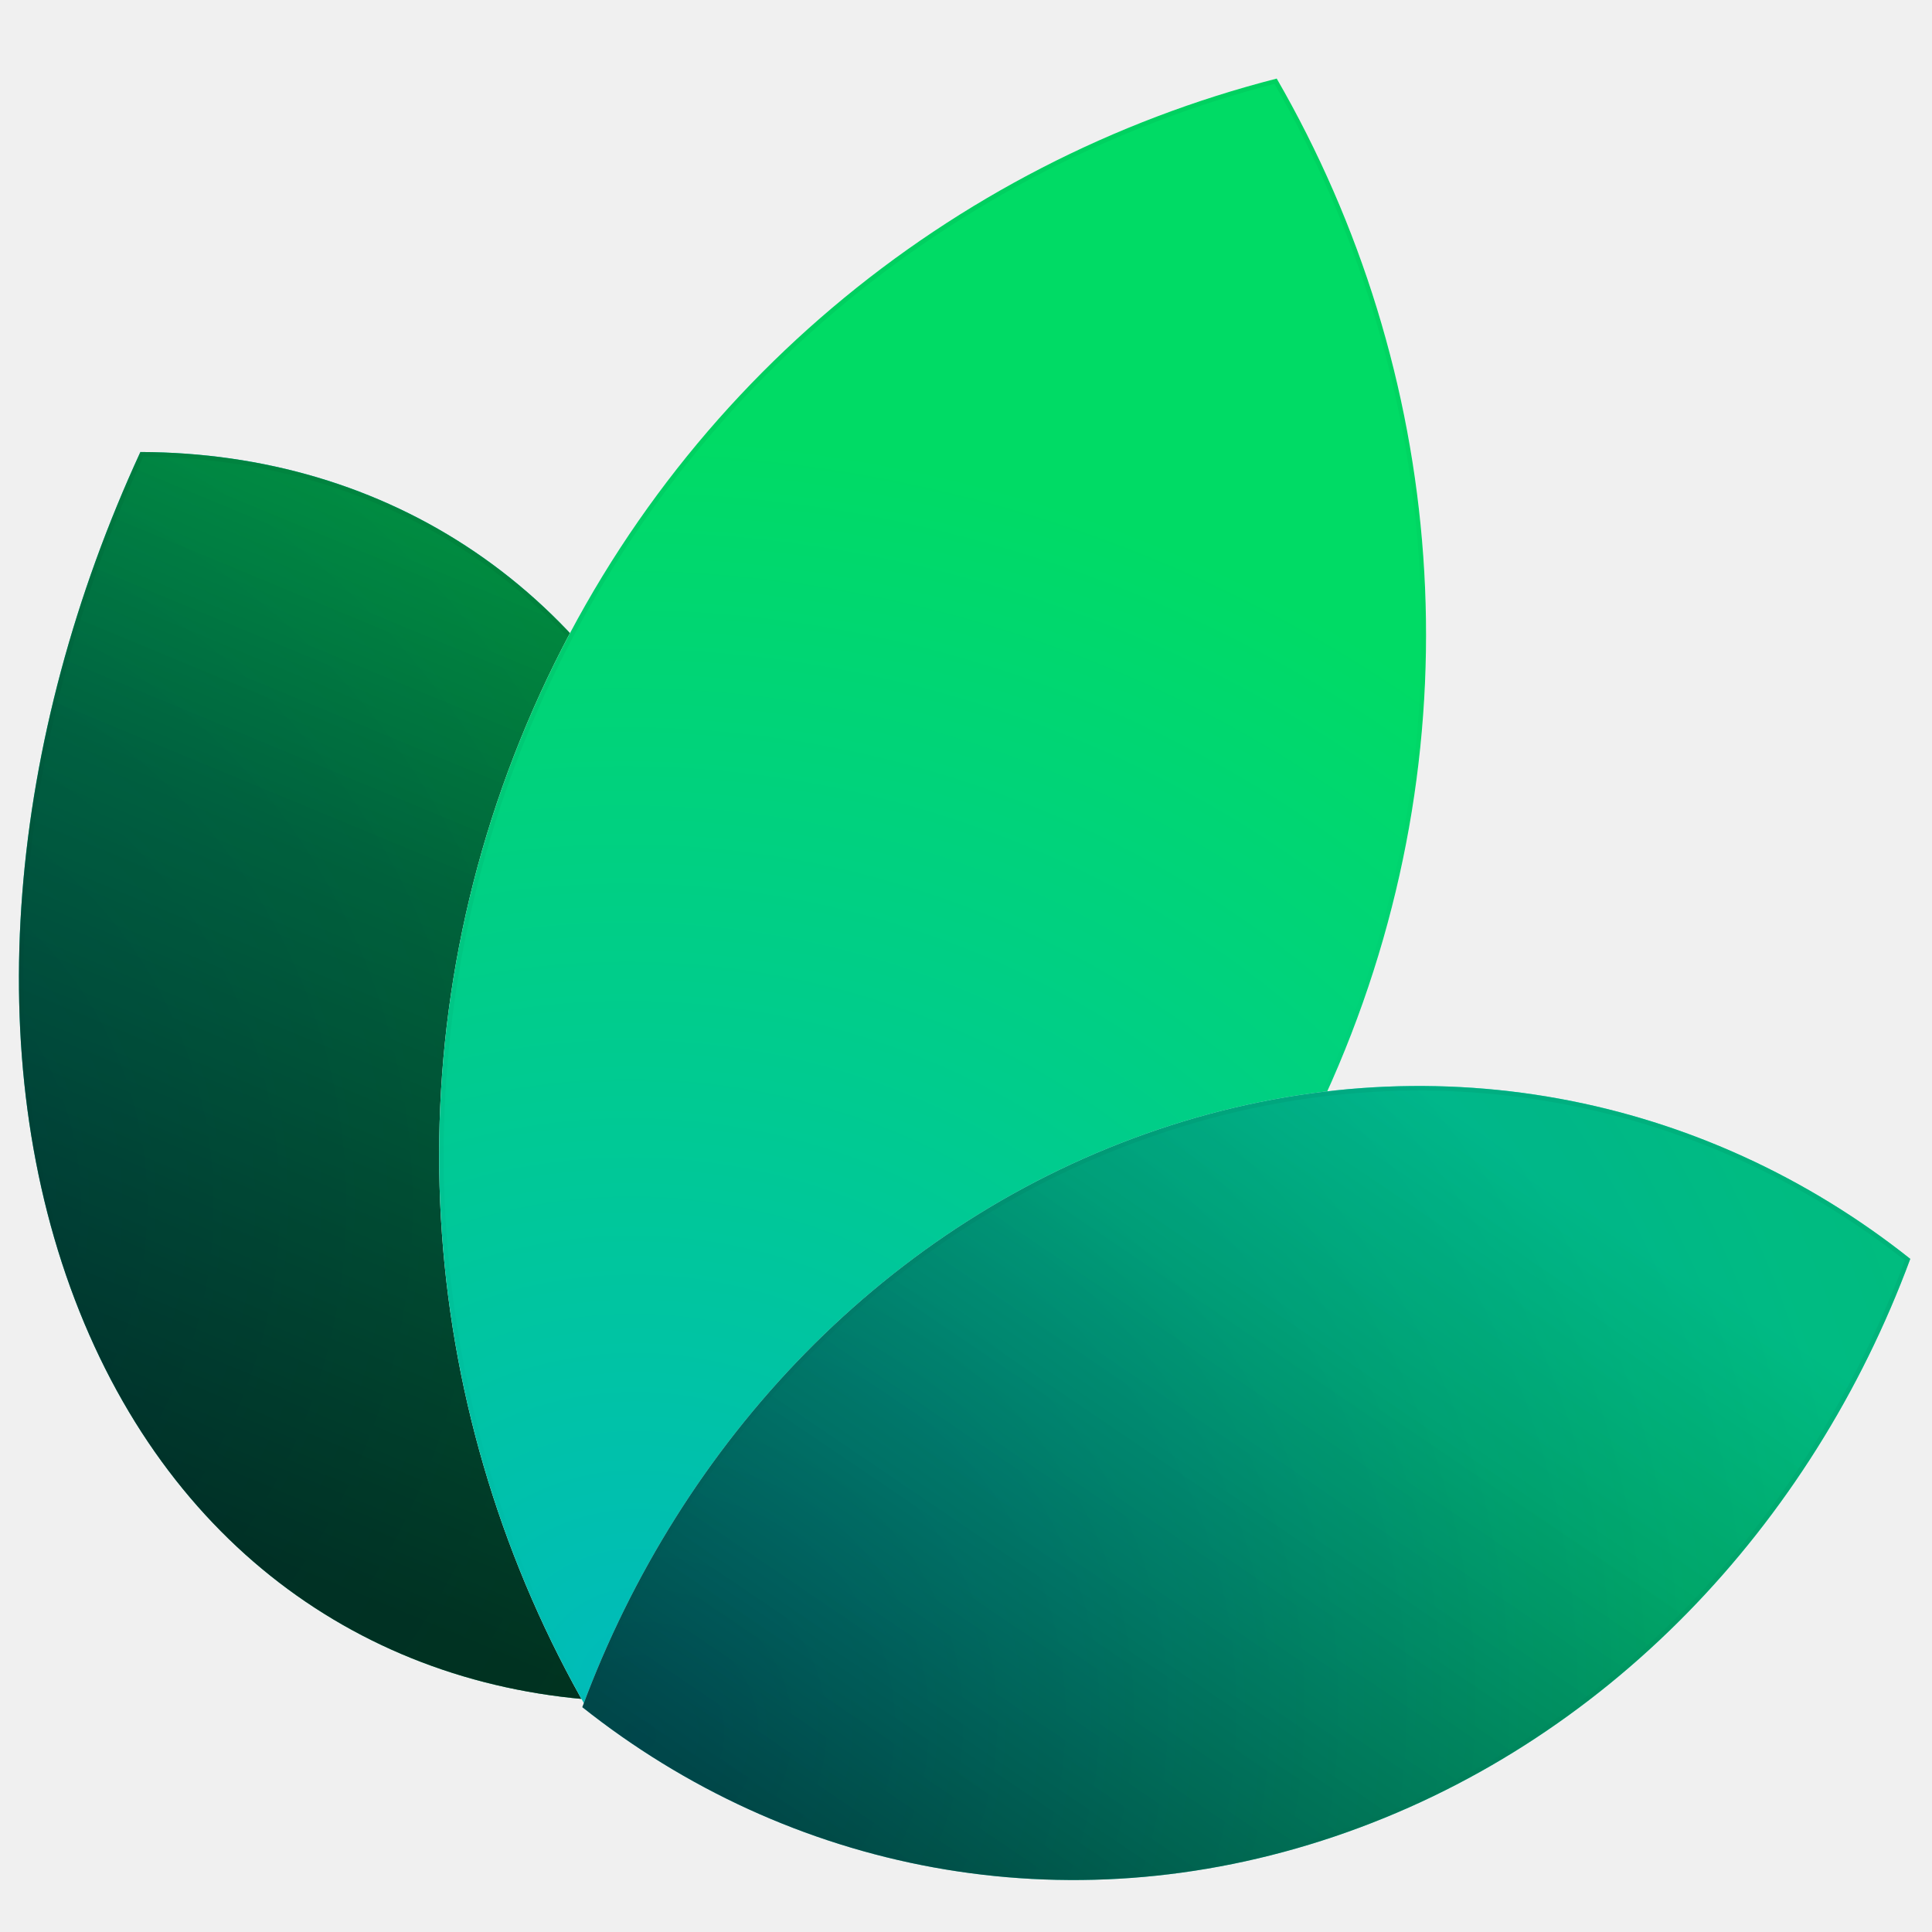
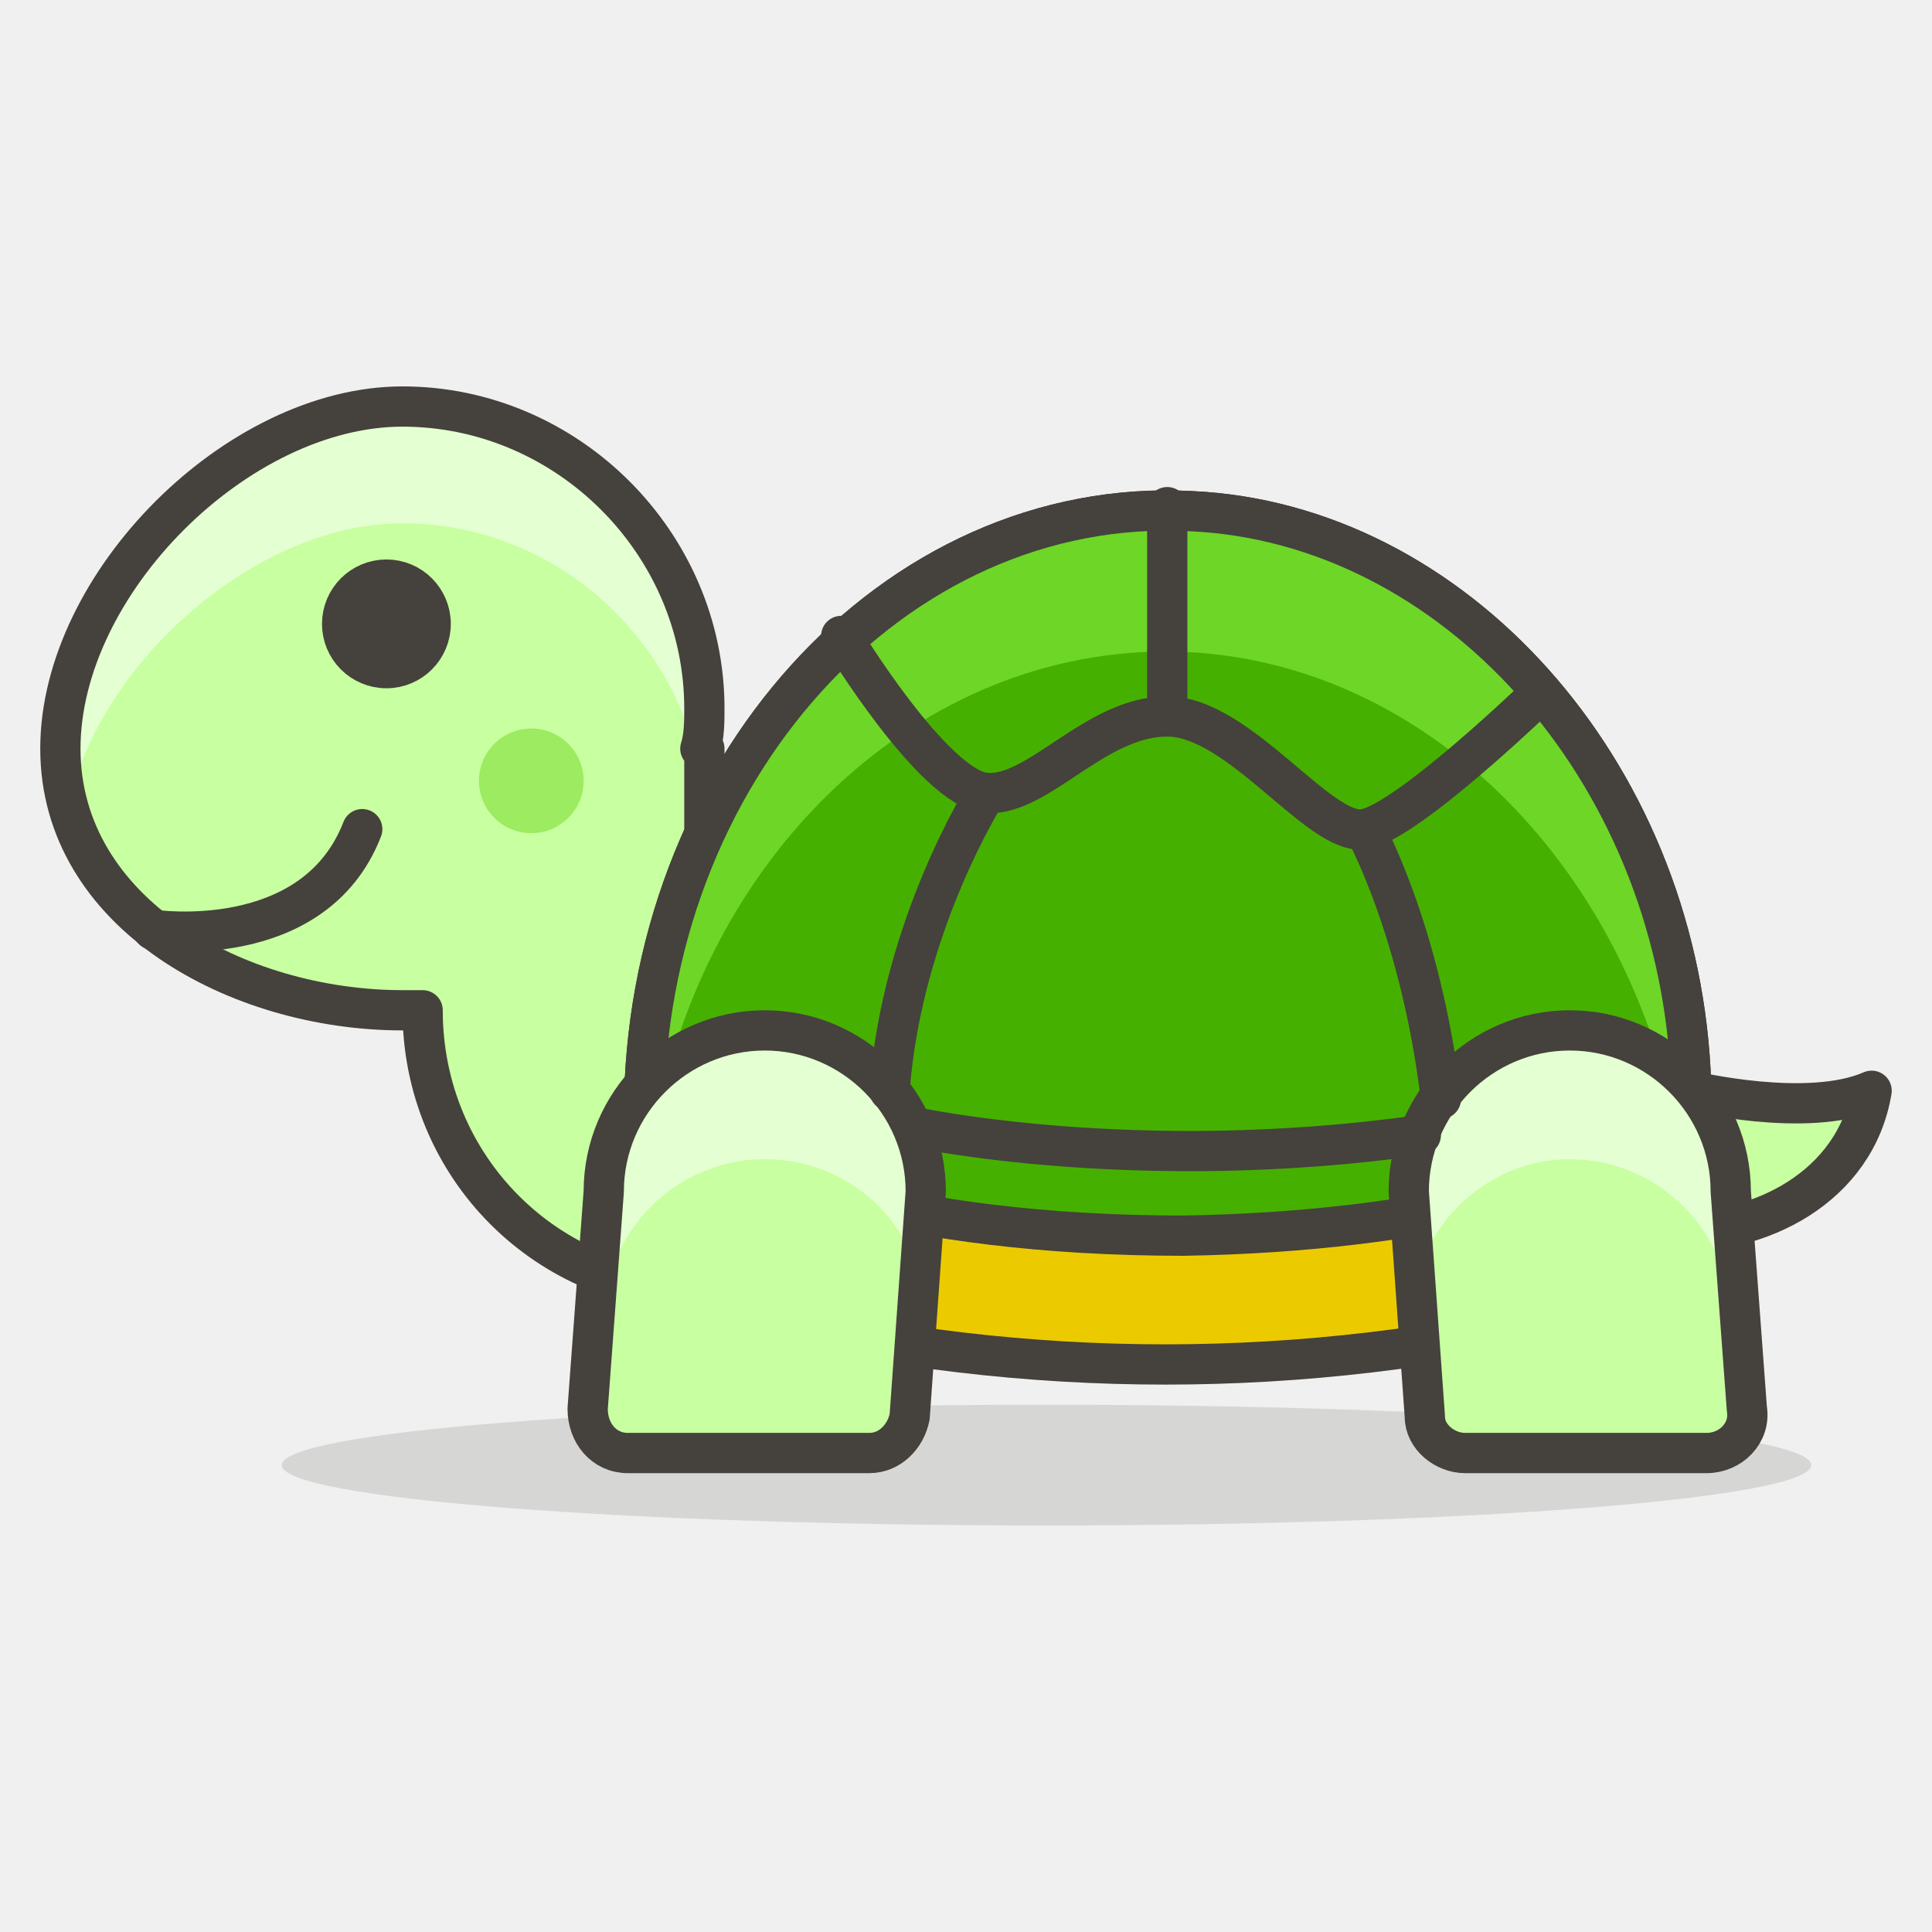
- <svg xmlns="http://www.w3.org/2000/svg" width="24" height="24" viewBox="0 0 24 24" fill="none">
-   <path d="M7.953 21.139C4.896 21.13 2.255 19.458 0.987 16.29C-0.28 13.121 0.109 9.163 1.744 5.615C4.801 5.624 7.442 7.296 8.71 10.465C9.977 13.633 9.588 17.591 7.953 21.139Z" fill="white" />
-   <path d="M7.953 21.139C4.896 21.13 2.255 19.458 0.987 16.29C-0.28 13.121 0.109 9.163 1.744 5.615C4.801 5.624 7.442 7.296 8.71 10.465C9.977 13.633 9.588 17.591 7.953 21.139Z" fill="url(#paint0_radial_101_2703)" />
-   <path d="M7.953 21.139C4.896 21.13 2.255 19.458 0.987 16.29C-0.28 13.121 0.109 9.163 1.744 5.615C4.801 5.624 7.442 7.296 8.71 10.465C9.977 13.633 9.588 17.591 7.953 21.139Z" fill="black" fill-opacity="0.5" style="mix-blend-mode:hard-light" />
-   <path d="M7.953 21.139C4.896 21.13 2.255 19.458 0.987 16.29C-0.28 13.121 0.109 9.163 1.744 5.615C4.801 5.624 7.442 7.296 8.71 10.465C9.977 13.633 9.588 17.591 7.953 21.139Z" fill="url(#paint1_linear_101_2703)" fill-opacity="0.5" style="mix-blend-mode:hard-light" />
-   <path d="M8.684 10.476C9.945 13.63 9.561 17.572 7.935 21.111C4.897 21.096 2.274 19.431 1.013 16.279C-0.248 13.124 0.136 9.182 1.762 5.643C4.8 5.659 7.423 7.324 8.684 10.476Z" stroke="url(#paint2_linear_101_2703)" stroke-opacity="0.05" stroke-width="0.056" />
-   <path d="M7.31 21.257C11.354 20.221 14.884 17.375 16.628 13.236C18.373 9.097 17.945 4.587 15.86 0.976C11.816 2.012 8.287 4.858 6.542 8.998C4.797 13.137 5.225 17.646 7.31 21.257Z" fill="white" />
-   <path d="M7.31 21.257C11.354 20.221 14.884 17.375 16.628 13.236C18.373 9.097 17.945 4.587 15.86 0.976C11.816 2.012 8.287 4.858 6.542 8.998C4.797 13.137 5.225 17.646 7.31 21.257Z" fill="url(#paint3_radial_101_2703)" />
-   <path d="M16.603 13.225C14.864 17.349 11.351 20.187 7.324 21.225C5.253 17.624 4.829 13.132 6.568 9.009C8.306 4.885 11.819 2.047 15.846 1.009C17.918 4.61 18.341 9.101 16.603 13.225Z" stroke="url(#paint4_linear_101_2703)" stroke-opacity="0.05" stroke-width="0.056" />
-   <path d="M7.234 21.207C9.789 23.237 13.21 23.951 16.577 22.814C19.944 21.677 22.506 18.945 23.73 15.638C21.175 13.608 17.754 12.894 14.387 14.031C11.02 15.168 8.458 17.901 7.234 21.207Z" fill="white" />
-   <path d="M7.234 21.207C9.789 23.237 13.21 23.951 16.577 22.814C19.944 21.677 22.506 18.945 23.73 15.638C21.175 13.608 17.754 12.894 14.387 14.031C11.02 15.168 8.458 17.901 7.234 21.207Z" fill="url(#paint5_radial_101_2703)" />
-   <path d="M7.234 21.207C9.789 23.237 13.21 23.951 16.577 22.814C19.944 21.677 22.506 18.945 23.73 15.638C21.175 13.608 17.754 12.894 14.387 14.031C11.02 15.168 8.458 17.901 7.234 21.207Z" fill="black" fill-opacity="0.2" style="mix-blend-mode:hard-light" />
-   <path d="M7.234 21.207C9.789 23.237 13.21 23.951 16.577 22.814C19.944 21.677 22.506 18.945 23.73 15.638C21.175 13.608 17.754 12.894 14.387 14.031C11.02 15.168 8.458 17.901 7.234 21.207Z" fill="url(#paint6_linear_101_2703)" fill-opacity="0.5" style="mix-blend-mode:hard-light" />
-   <path d="M16.568 22.787C13.218 23.918 9.814 23.212 7.267 21.198C8.492 17.907 11.044 15.189 14.396 14.058C17.747 12.927 21.15 13.633 23.697 15.648C22.472 18.938 19.92 21.656 16.568 22.787Z" stroke="url(#paint7_linear_101_2703)" stroke-opacity="0.05" stroke-width="0.056" />
-   <defs>
-     <radialGradient id="paint0_radial_101_2703" cx="0" cy="0" r="1" gradientUnits="userSpaceOnUse" gradientTransform="translate(-3.00503 15.023) rotate(-10.029) scale(17.9572 17.784)">
-       <stop stop-color="#00B0BB" />
-       <stop offset="1" stop-color="#00DB65" />
-     </radialGradient>
-     <linearGradient id="paint1_linear_101_2703" x1="7.39" y1="4.813" x2="1.63" y2="18.689" gradientUnits="userSpaceOnUse">
-       <stop stop-color="#18E299" />
-       <stop offset="1" />
-     </linearGradient>
-     <linearGradient id="paint2_linear_101_2703" x1="7.948" y1="8.016" x2="1.761" y2="18.746" gradientUnits="userSpaceOnUse">
-       <stop />
-       <stop offset="1" stop-opacity="0" />
-     </linearGradient>
-     <radialGradient id="paint3_radial_101_2703" cx="0" cy="0" r="1" gradientUnits="userSpaceOnUse" gradientTransform="translate(8.11404 20.8822) rotate(-75.7542) scale(21.6246 23.7772)">
-       <stop stop-color="#00BBBB" />
-       <stop offset="0.713" stop-color="#00DB65" />
-     </radialGradient>
-     <linearGradient id="paint4_linear_101_2703" x1="7.602" y1="5.871" x2="15.556" y2="16.372" gradientUnits="userSpaceOnUse">
-       <stop />
-       <stop offset="1" stop-opacity="0" />
-     </linearGradient>
-     <radialGradient id="paint5_radial_101_2703" cx="0" cy="0" r="1" gradientUnits="userSpaceOnUse" gradientTransform="translate(7.84537 21.5181) rotate(-20.3525) scale(18.5603 17.32)">
-       <stop stop-color="#00B0BB" />
-       <stop offset="1" stop-color="#00DB65" />
-     </radialGradient>
-     <linearGradient id="paint6_linear_101_2703" x1="16.808" y1="13.007" x2="10.041" y2="22.994" gradientUnits="userSpaceOnUse">
-       <stop stop-color="#00B1BC" />
-       <stop offset="1" />
-     </linearGradient>
-     <linearGradient id="paint7_linear_101_2703" x1="16.808" y1="13.007" x2="14.169" y2="23.841" gradientUnits="userSpaceOnUse">
-       <stop />
-       <stop offset="1" stop-opacity="0" />
-     </linearGradient>
-   </defs>
+ <svg xmlns="http://www.w3.org/2000/svg" xml:space="preserve" viewBox="0 0 48 48" id="turtle">
+   <symbol id="New_Symbol_14" viewBox="-6.5 -6.5 13 13">
+     <path d="M0-6c2.2 0 4.1 1.5 4.7 3.5C6.3-2.5 6.4 0 5 0v1c0 2.8-2.2 5-5 5s-5-2.2-5-5V0c-1.4 0-1.3-2.5.2-2.5C-4.1-4.5-2.2-6 0-6z" style="fill:#ffd4c3;stroke:#504b46;stroke-linecap:round;stroke-linejoin:round;stroke-miterlimit:10" />
+     <circle cx="-1.6" cy="-.1" r=".1" style="fill:#ffc258" />
+     <path d="M-1.6.5c-.3 0-.6-.3-.6-.6s.2-.7.6-.7c.3 0 .6.3.6.7s-.3.6-.6.6z" style="fill:#4f4b45" />
+     <circle cx="1.6" cy="-.1" r=".1" style="fill:#ffc258" />
+     <path d="M1.6.5C1.3.5 1 .2 1-.1s.3-.6.6-.6.6.3.6.6-.2.6-.6.6z" style="fill:#4f4b45" />
+     <circle cx="-3" cy="-1.5" r=".5" style="fill:#fabfa5" />
+     <circle cx="3" cy="-1.5" r=".5" style="fill:#fabfa5" />
+     <path d="M-1.2-3c.8-.5 1.7-.5 2.5 0" style="fill:none;stroke:#504b46;stroke-linecap:round;stroke-linejoin:round;stroke-miterlimit:10" />
+   </symbol>
+   <g id="Icons">
+     <g id="XMLID_1844_">
+       <path id="XMLID_2636_" d="M42 27.1s2.9.7 4.5 0c-.4 2.4-2.8 3.6-5 3.5s.5-3.5.5-3.5z" style="fill:#c8ffa1;stroke:#45413c;stroke-linecap:round;stroke-linejoin:round;stroke-miterlimit:10" />
+       <ellipse id="XMLID_2635_" cx="26" cy="36.4" rx="19" ry="1.5" style="opacity:.15;fill:#45413c" />
+       <path id="XMLID_2634_" d="M17.5 17.6c0-4.1-3.4-7.5-7.5-7.5s-8.5 4.4-8.5 8.5 4.4 6.5 8.5 6.5h.5c0 3.9 3.1 7 7 7V18.6h-.1c.1-.3.1-.7.1-1z" style="fill:#c8ffa1" />
+       <g id="XMLID_2631_">
+         <path id="XMLID_2633_" d="M17.5 17.6c0-4.1-3.4-7.5-7.5-7.5s-8.5 4.4-8.5 8.5c0 .5.1.9.2 1.4.8-3.6 4.7-7 8.3-7 4.1 0 7.5 3.4 7.5 7.5v-1.8h-.1c.1-.4.1-.8.1-1.1z" style="fill:#e4ffd1" />
+         <path id="XMLID_2632_" d="M17.5 21.4v-1 1z" style="fill:#e4ffd1" />
+       </g>
+       <path id="XMLID_2630_" d="M17.5 17.6c0-4.1-3.4-7.5-7.5-7.5s-8.5 4.4-8.5 8.5 4.4 6.5 8.5 6.5h.5c0 3.9 3.1 7 7 7V18.6h-.1c.1-.3.1-.7.1-1z" style="fill:none;stroke:#45413c;stroke-linecap:round;stroke-linejoin:round;stroke-miterlimit:10" />
+       <path id="XMLID_2629_" d="M41.6 31.4c.3-1.5.5-3.2.4-4.8-.4-7.5-5.9-13.6-12.4-13.9-7.4-.4-13.6 6.5-13.6 15 0 1.3.1 2.6.4 3.8.1.4.4.8.8.8l1.6.4c6.7 1.6 13.6 1.6 20.3 0l1.6-.4c.5-.2.8-.5.9-.9z" style="fill:#ebcb00;stroke:#45413c;stroke-linecap:round;stroke-linejoin:round;stroke-miterlimit:10" />
+       <path id="XMLID_2628_" d="M42 28.2v-1.6c-.4-7.5-5.9-13.6-12.4-13.9-7.4-.4-13.6 6.5-13.6 15v.2c2.2 1.2 6.4 2.8 13.4 2.8 6.2-.1 10.2-1.4 12.6-2.5z" style="fill:#46b000" />
+       <path id="XMLID_2627_" d="M16.3 27.9c1.3-6.9 6.8-12 13.2-11.7 6 .3 11 5.4 12.2 12.1.1 0 .2-.1.2-.1v-1.6C41.5 19.1 36 13 29.5 12.7c-7.4-.4-13.6 6.5-13.6 15v.2c.2-.1.3 0 .4 0z" style="fill:#6dd627" />
+       <path id="XMLID_2626_" d="M42 28.2v-1.6c-.4-7.5-5.9-13.6-12.4-13.9-7.4-.4-13.6 6.5-13.6 15v.2c2.2 1.2 6.4 2.8 13.4 2.8 6.2-.1 10.2-1.4 12.6-2.5z" style="fill:none;stroke:#45413c;stroke-linecap:round;stroke-linejoin:round;stroke-miterlimit:10" />
+       <path id="XMLID_2625_" d="M21.6 36.1h-6c-.6 0-1-.5-1-1.1l.4-5.4c0-2.2 1.8-4 4-4s4 1.8 4 4l-.4 5.6c-.1.5-.5.9-1 .9z" style="fill:#c8ffa1" />
+       <path id="XMLID_2624_" d="M42.4 36.1h-6c-.5 0-1-.4-1-.9l-.4-5.6c0-2.2 1.8-4 4-4s4 1.8 4 4l.4 5.4c.1.6-.4 1.1-1 1.1z" style="fill:#c8ffa1" />
+       <path id="XMLID_1820_" d="M15 32.8c0-2.2 1.8-4 4-4 1.8 0 3.4 1.2 3.8 2.9l.2-2.2c0-2.2-1.8-4-4-4s-4 1.8-4 4l-.4 5.5c0 .2.1.5.2.7l.2-2.9z" style="fill:#e4ffd1" />
+       <path id="XMLID_1819_" d="M39 28.8c2.2 0 4 1.8 4 4l.2 2.8c.1-.2.2-.4.2-.7l-.4-5.3c0-2.2-1.8-4-4-4s-4 1.8-4 4l.2 2.2c.4-1.7 2-3 3.8-3z" style="fill:#e4ffd1" />
+       <path id="XMLID_1818_" d="M21.6 36.1h-6c-.6 0-1-.5-1-1.1l.4-5.4c0-2.2 1.8-4 4-4s4 1.8 4 4l-.4 5.6c-.1.5-.5.9-1 .9z" style="fill:none;stroke:#45413c;stroke-linecap:round;stroke-linejoin:round;stroke-miterlimit:10" />
+       <path id="XMLID_1817_" d="M42.4 36.1h-6c-.5 0-1-.4-1-.9l-.4-5.6c0-2.2 1.8-4 4-4s4 1.8 4 4l.4 5.4c.1.6-.4 1.1-1 1.1z" style="fill:none;stroke:#45413c;stroke-linecap:round;stroke-linejoin:round;stroke-miterlimit:10" />
+       <circle id="XMLID_1816_" cx="9.6" cy="15.5" r="1.1" style="fill:#45413c;stroke:#45413c;stroke-linecap:round;stroke-linejoin:round;stroke-miterlimit:10" />
+       <circle id="XMLID_1815_" cx="13.2" cy="19.4" r="1.3" style="fill:#9ceb60" />
+       <path id="XMLID_1814_" d="M3.8 23.1s4 .6 5.2-2.5" style="fill:none;stroke:#45413c;stroke-linecap:round;stroke-linejoin:round;stroke-miterlimit:10" />
+       <path id="XMLID_1379_" d="M20.9 15.8s2.3 3.8 3.6 3.9 2.7-1.9 4.5-1.9 3.8 3 4.9 2.8 4.4-3.4 4.4-3.4" style="fill:none;stroke:#45413c;stroke-linecap:round;stroke-linejoin:round;stroke-miterlimit:10" />
+       <path id="XMLID_1378_" d="M29 17.8v-5.2" style="fill:none;stroke:#45413c;stroke-linecap:round;stroke-linejoin:round;stroke-miterlimit:10" />
+       <path id="XMLID_1373_" d="M24.5 19.7s-2.1 3.3-2.4 7.4" style="fill:none;stroke:#45413c;stroke-linecap:round;stroke-linejoin:round;stroke-miterlimit:10" />
+       <path id="XMLID_1372_" d="M33.9 20.6s1.4 2.5 1.9 6.7" style="fill:none;stroke:#45413c;stroke-linecap:round;stroke-linejoin:round;stroke-miterlimit:10" />
+       <path id="XMLID_1371_" d="M22.7 28s5.5 1.2 12.6.2" style="fill:none;stroke:#45413c;stroke-linecap:round;stroke-linejoin:round;stroke-miterlimit:10" />
+     </g>
+   </g>
</svg>
